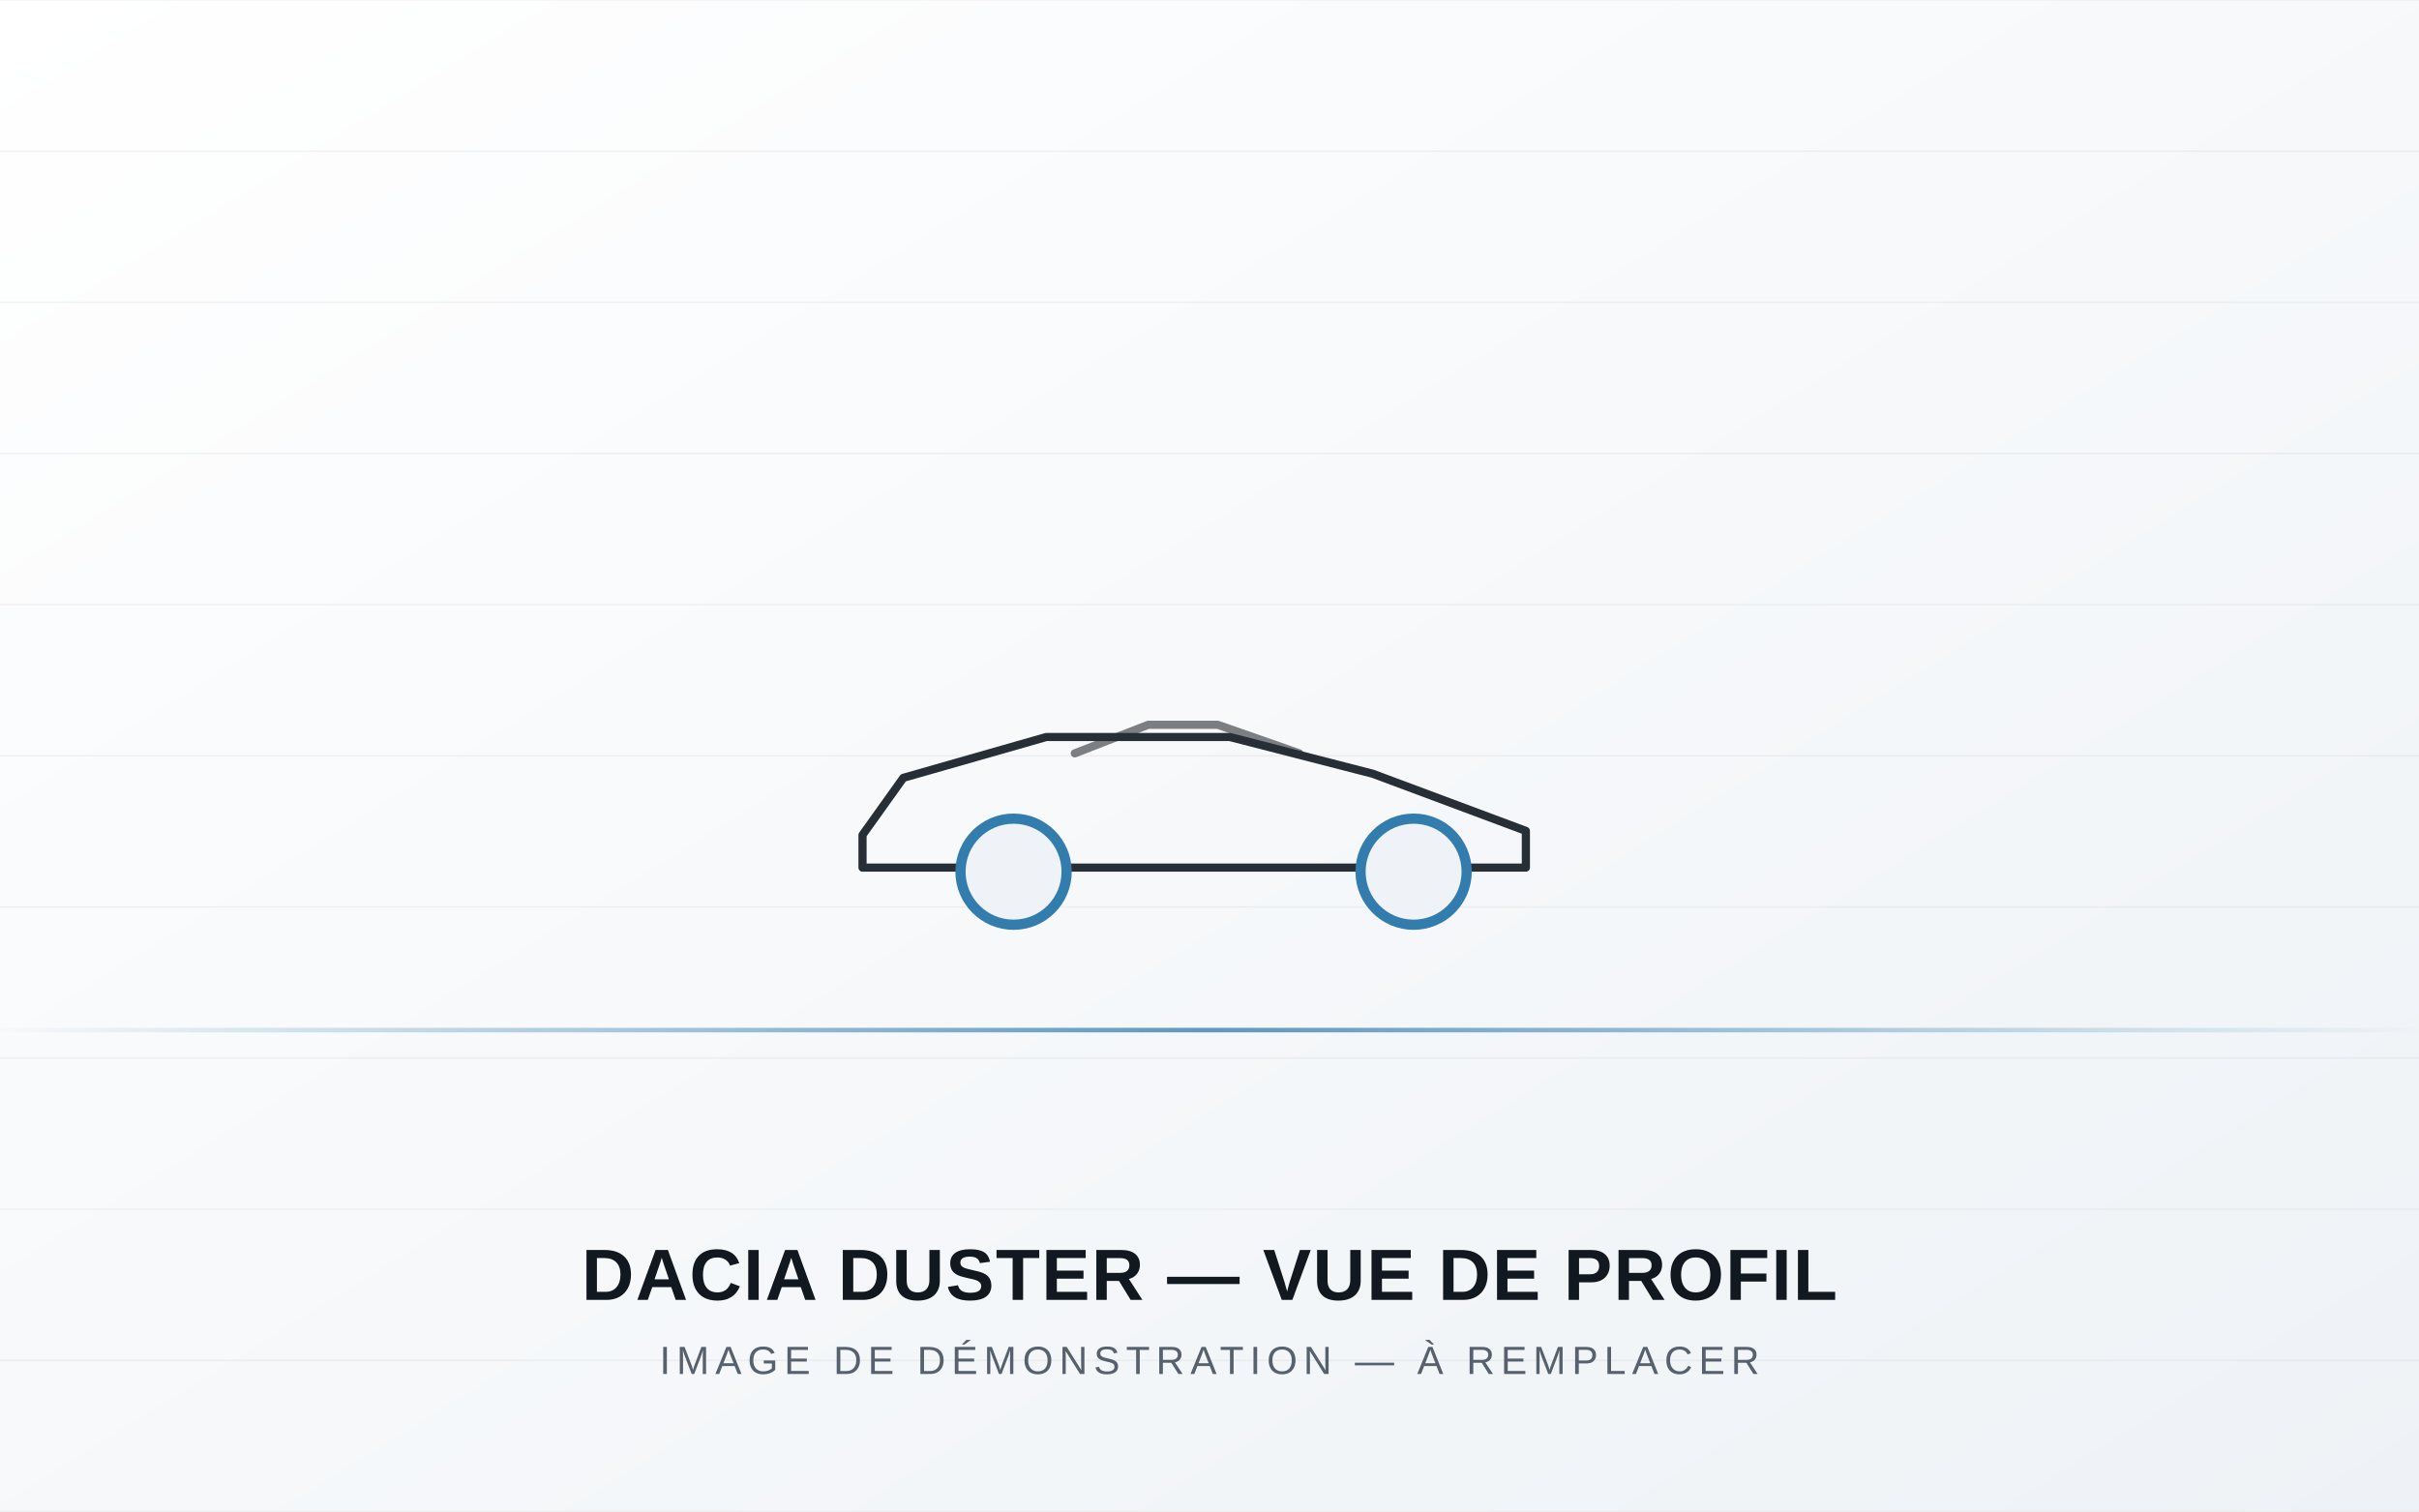
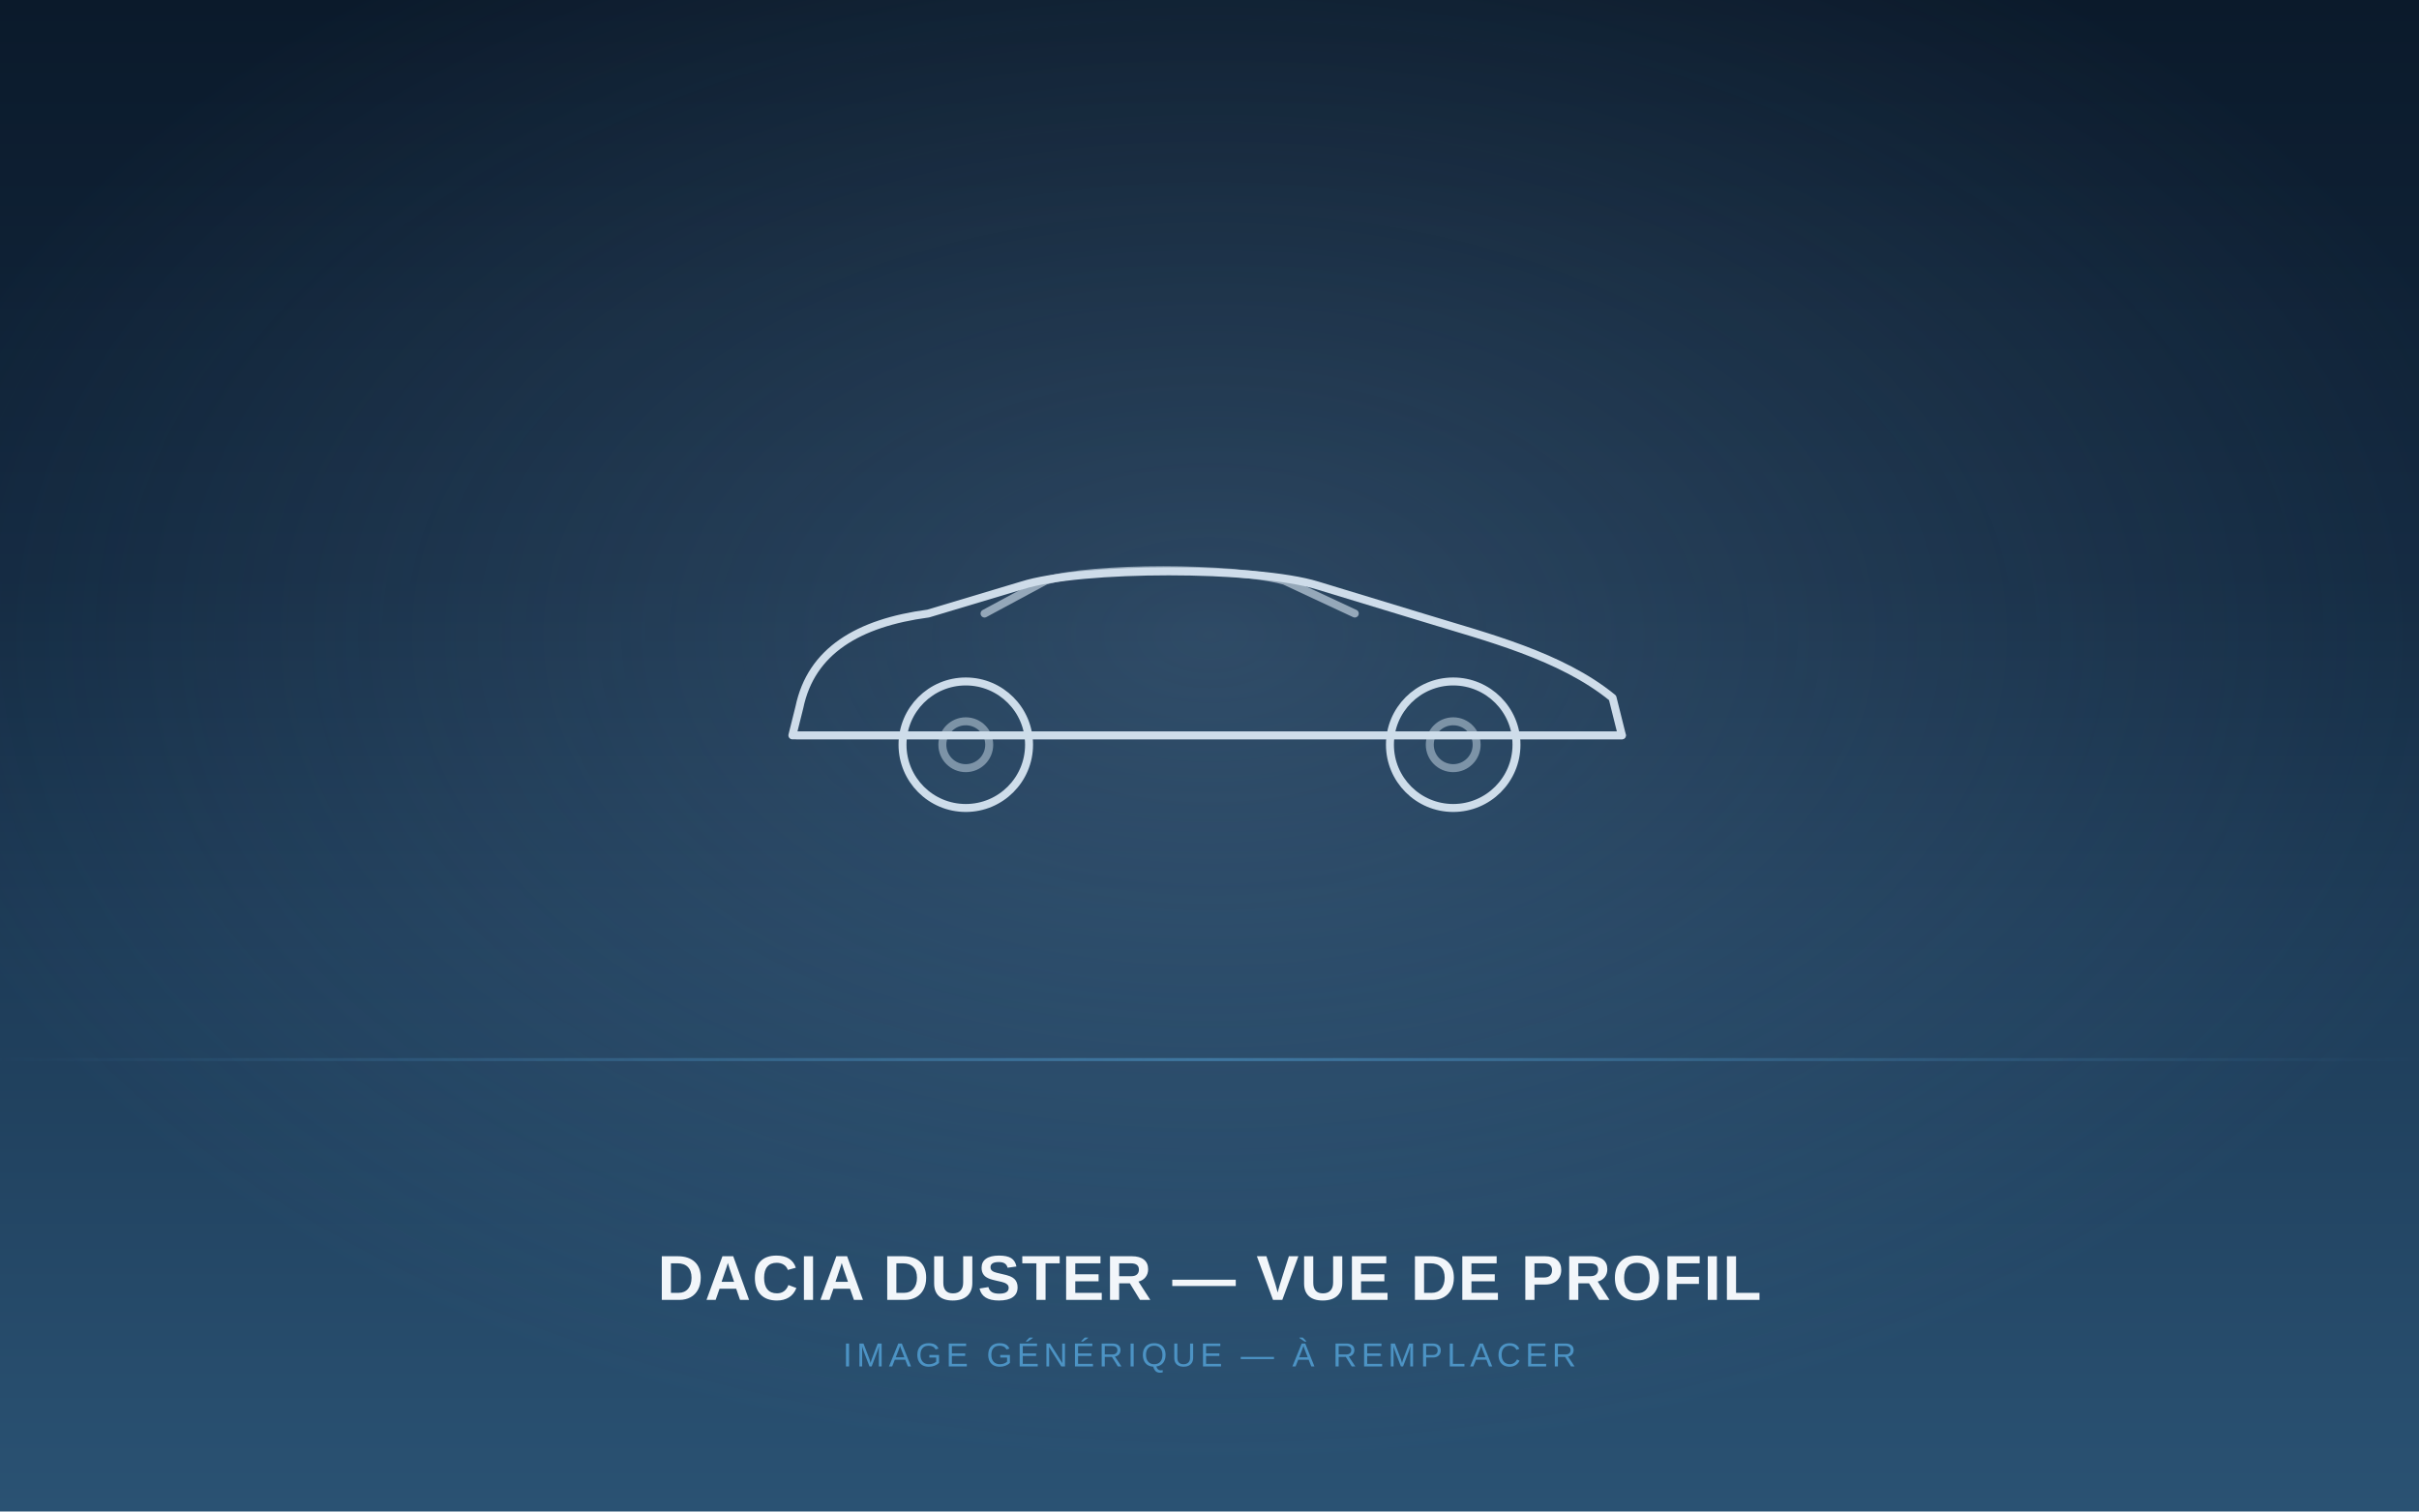
<svg xmlns="http://www.w3.org/2000/svg" width="1600" height="1000" viewBox="0 0 1600 1000">
  <defs>
-     <linearGradient id="bg" x1="0%" y1="0%" x2="100%" y2="100%">
-       <stop offset="0%" stop-color="#ffffff" />
-       <stop offset="100%" stop-color="#eef2f6" />
+     <linearGradient id="bg" x1="0%" y1="0%" x2="0%" y2="100%">
+       <stop offset="0%" stop-color="#0b1a2b" />
+       <stop offset="38%" stop-color="#12283f" />
+       <stop offset="62%" stop-color="#1d3b57" />
+       <stop offset="100%" stop-color="#2a5273" />
    </linearGradient>
+     <radialGradient id="glow" cx="50%" cy="42%" r="55%">
+       <stop offset="0%" stop-color="#8cb9e1" stop-opacity="0.22" />
+       <stop offset="100%" stop-color="#8cb9e1" stop-opacity="0" />
+     </radialGradient>
    <linearGradient id="rule" x1="0%" y1="0%" x2="100%" y2="0%">
-       <stop offset="0%" stop-color="#1d6fa5" stop-opacity="0" />
-       <stop offset="50%" stop-color="#1d6fa5" stop-opacity="0.7" />
-       <stop offset="100%" stop-color="#1d6fa5" stop-opacity="0" />
+       <stop offset="0%" stop-color="#4c93c4" stop-opacity="0" />
+       <stop offset="50%" stop-color="#4c93c4" stop-opacity="0.6" />
+       <stop offset="100%" stop-color="#4c93c4" stop-opacity="0" />
    </linearGradient>
  </defs>
  <rect width="1600" height="1000" fill="url(#bg)" />
-   <g opacity="0.07" stroke="#57616e" stroke-width="1">
-     <line x1="0" y1="0" x2="1600" y2="0" />
-     <line x1="0" y1="100" x2="1600" y2="100" />
-     <line x1="0" y1="200" x2="1600" y2="200" />
-     <line x1="0" y1="300" x2="1600" y2="300" />
-     <line x1="0" y1="400" x2="1600" y2="400" />
-     <line x1="0" y1="500" x2="1600" y2="500" />
-     <line x1="0" y1="600" x2="1600" y2="600" />
-     <line x1="0" y1="700" x2="1600" y2="700" />
-     <line x1="0" y1="800" x2="1600" y2="800" />
-     <line x1="0" y1="900" x2="1600" y2="900" />
-     <line x1="0" y1="1000" x2="1600" y2="1000" />
+   <rect width="1600" height="1000" fill="url(#glow)" />
+   <rect x="0" y="700" width="1600" height="2" fill="url(#rule)" />
+   <g transform="translate(800, 440) scale(1.55)" fill="none" stroke="#dce9f5" stroke-width="3.4" stroke-linejoin="round" stroke-linecap="round" opacity="0.92">
+     <path d="M -175 18 C -170 -6 -150 -18 -120 -22 L -80 -34 C -55 -42 20 -42 46 -34 L 92 -20 C 118 -12 150 -4 172 14 L 176 30 L -178 30 Z" />
+     <path d="M -96 -22 L -70 -36 C -50 -42 10 -42 32 -36 L 62 -22" opacity="0.65" />
+     <line x1="-176" y1="30" x2="176" y2="30" opacity="0.5" />
+     <circle cx="-104" cy="34" r="27" />
+     <circle cx="104" cy="34" r="27" />
+     <circle cx="-104" cy="34" r="10" opacity="0.5" />
+     <circle cx="104" cy="34" r="10" opacity="0.5" />
  </g>
-   <rect x="0" y="680" width="1600" height="3" fill="url(#rule)" />
-   <g transform="translate(800, 520) scale(1.35)" fill="none" stroke="#12181f" stroke-width="4" opacity="0.9" stroke-linejoin="round" stroke-linecap="round">
-     <path d="M -170 24 L -150 -4 L -80 -24 L 10 -24 L 80 -6 L 155 22 L 155 40 L -170 40 Z" />
-     <path d="M -66 -16 L -30 -30 L 4 -30 L 44 -16" opacity="0.6" />
-     <circle cx="-96" cy="42" r="26" fill="#eef2f6" stroke="#1d6fa5" stroke-width="5" />
-     <circle cx="100" cy="42" r="26" fill="#eef2f6" stroke="#1d6fa5" stroke-width="5" />
-   </g>
-   <text x="50%" y="860" text-anchor="middle" font-family="Arial, Helvetica, sans-serif" font-weight="800" font-size="48" fill="#12181f" letter-spacing="1">DACIA DUSTER — VUE DE PROFIL</text>
-   <text x="50%" y="909" text-anchor="middle" font-family="Arial, Helvetica, sans-serif" font-size="26" fill="#57616e" letter-spacing="4">IMAGE DE DÉMONSTRATION — À REMPLACER</text>
+   <text x="50%" y="860" text-anchor="middle" font-family="Arial, Helvetica, sans-serif" font-weight="700" font-size="42" fill="#f2f6fa" letter-spacing="1">DACIA DUSTER — VUE DE PROFIL</text>
+   <text x="50%" y="904" text-anchor="middle" font-family="Arial, Helvetica, sans-serif" font-size="22" fill="#4c93c4" letter-spacing="3">IMAGE GÉNÉRIQUE — À REMPLACER</text>
</svg>
